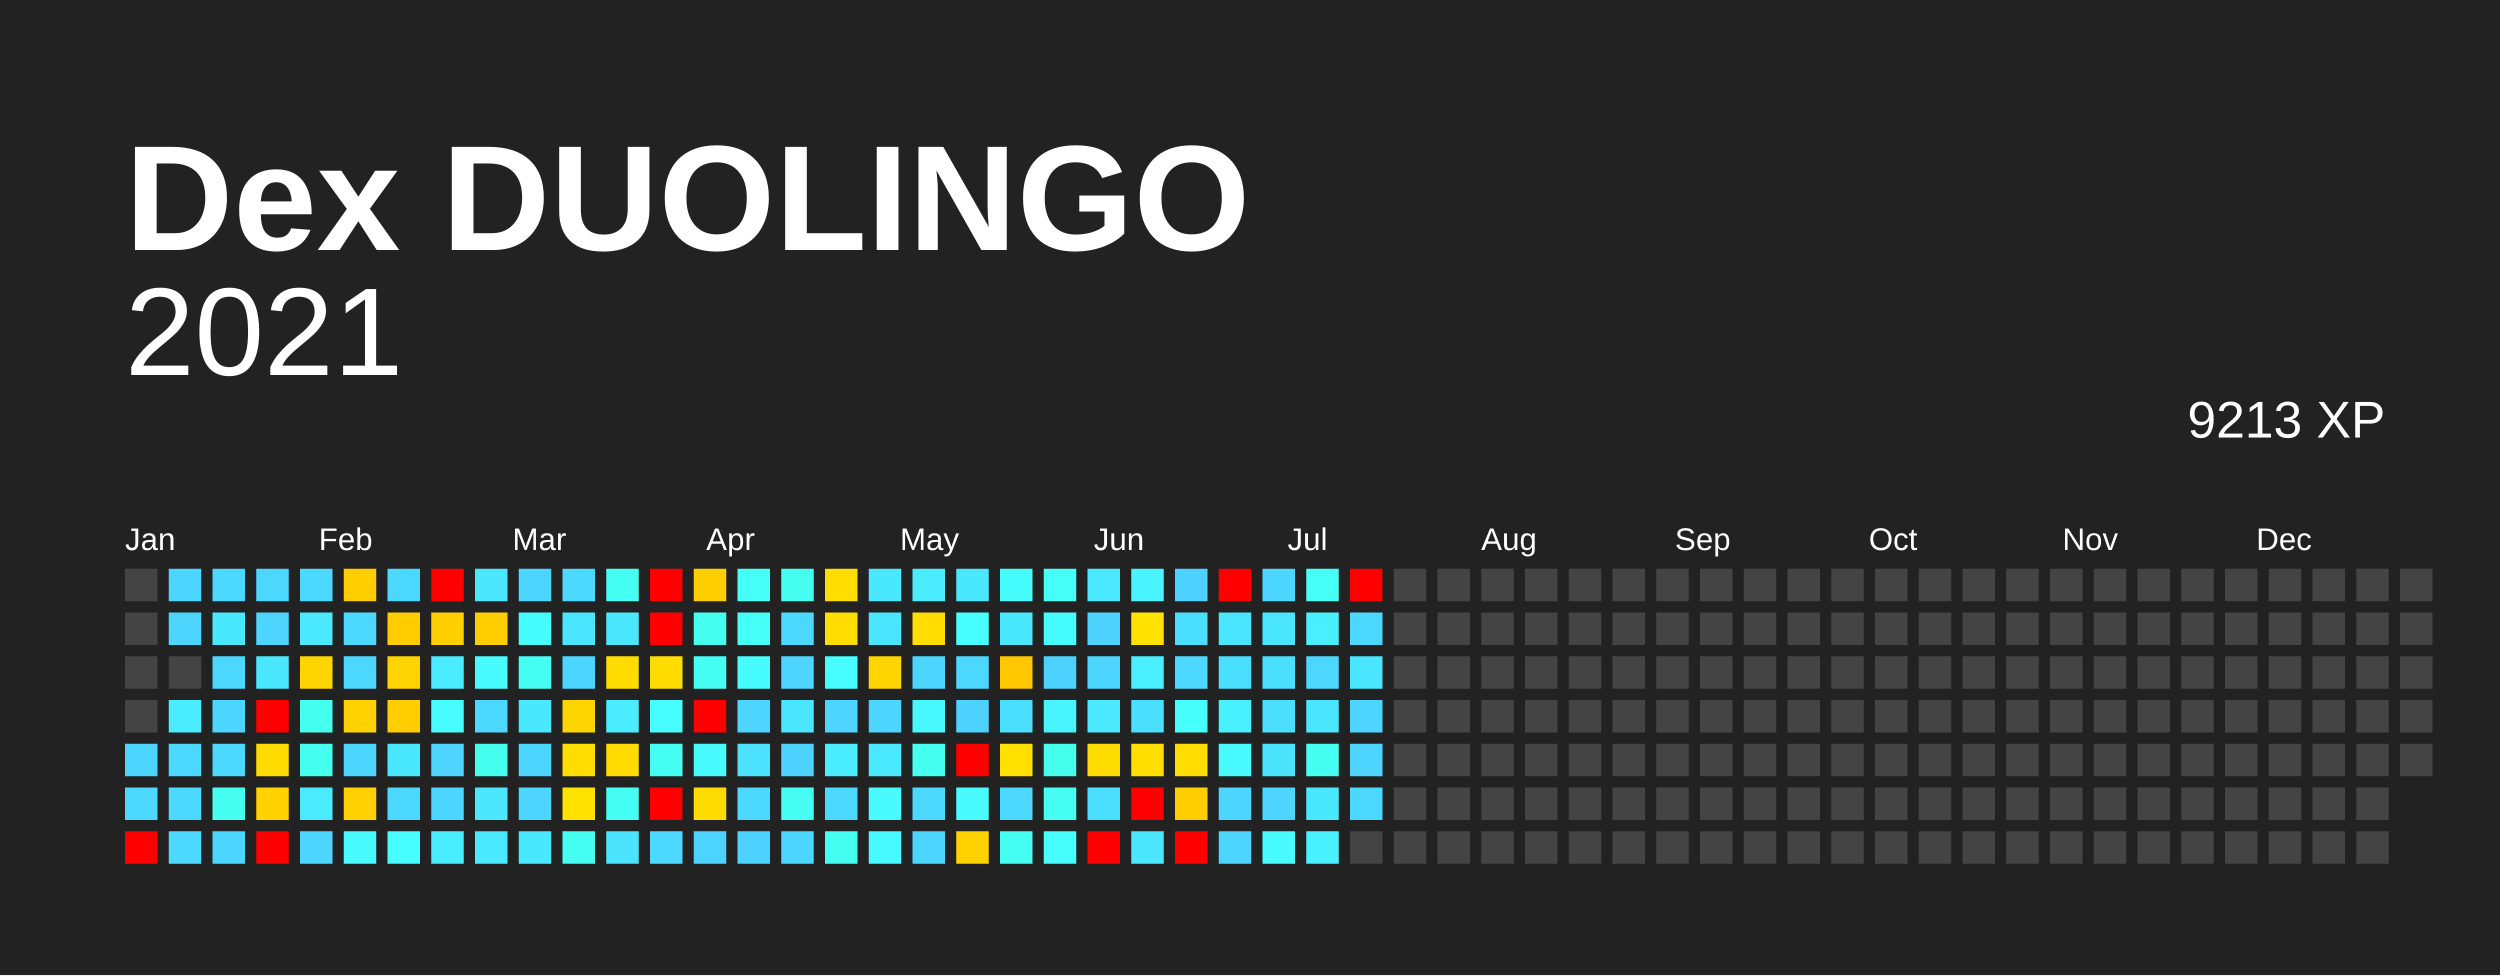
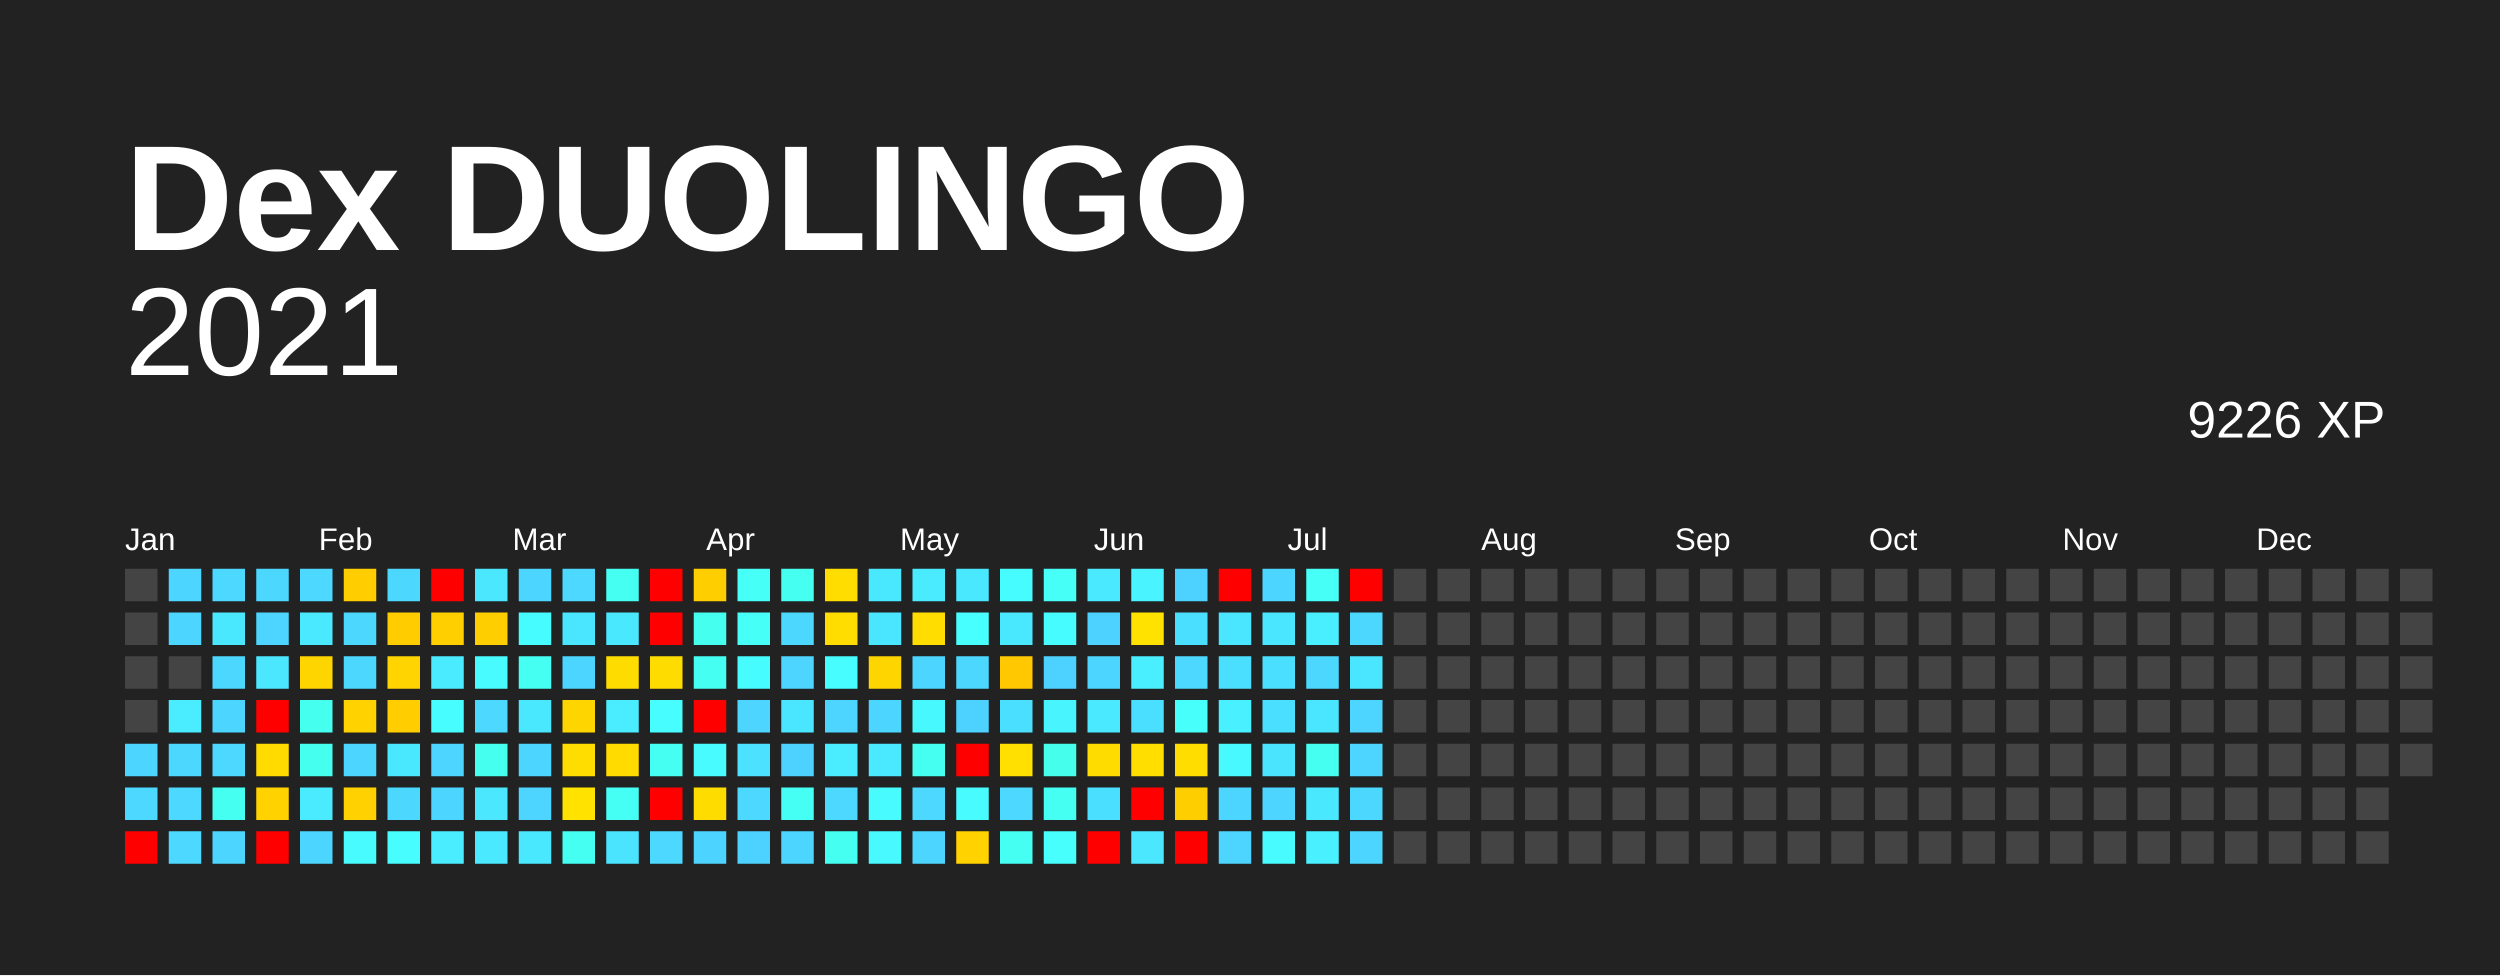
<svg xmlns="http://www.w3.org/2000/svg" baseProfile="full" height="78mm" version="1.1" viewBox="0,0,200,78" width="200mm">
  <defs />
  <rect fill="#222222" height="78" width="200" x="0" y="0" />
  <text fill="#FFFFFF" style="font-size:12px; font-family:Arial; font-weight:bold;" x="10" y="20">Dex DUOLINGO</text>
  <text alignment-baseline="hanging" fill="#FFFFFF" style="font-size:10.0px; font-family:Arial;" x="10" y="30">2021</text>
-   <text alignment-baseline="hanging" fill="#FFFFFF" style="font-size:4.125px; font-family:Arial;" x="175" y="35">9213 XP</text>
+   <text alignment-baseline="hanging" fill="#FFFFFF" style="font-size:4.125px; font-family:Arial;" x="175" y="35">9226 XP</text>
  <text fill="#FFFFFF" style="font-size:2.5px; font-family:Arial" x="10.0" y="44">Jan</text>
  <text fill="#FFFFFF" style="font-size:2.5px; font-family:Arial" x="25.5" y="44">Feb</text>
  <text fill="#FFFFFF" style="font-size:2.5px; font-family:Arial" x="41.0" y="44">Mar</text>
  <text fill="#FFFFFF" style="font-size:2.5px; font-family:Arial" x="56.5" y="44">Apr</text>
  <text fill="#FFFFFF" style="font-size:2.5px; font-family:Arial" x="72.0" y="44">May</text>
  <text fill="#FFFFFF" style="font-size:2.5px; font-family:Arial" x="87.5" y="44">Jun</text>
  <text fill="#FFFFFF" style="font-size:2.5px; font-family:Arial" x="103.0" y="44">Jul</text>
  <text fill="#FFFFFF" style="font-size:2.5px; font-family:Arial" x="118.5" y="44">Aug</text>
  <text fill="#FFFFFF" style="font-size:2.5px; font-family:Arial" x="134.0" y="44">Sep</text>
  <text fill="#FFFFFF" style="font-size:2.5px; font-family:Arial" x="149.5" y="44">Oct</text>
  <text fill="#FFFFFF" style="font-size:2.5px; font-family:Arial" x="165.0" y="44">Nov</text>
  <text fill="#FFFFFF" style="font-size:2.5px; font-family:Arial" x="180.5" y="44">Dec</text>
  <rect fill="#444444" height="2.6" width="2.6" x="10.0" y="45.5" />
  <rect fill="#444444" height="2.6" width="2.6" x="10.0" y="49.0" />
  <rect fill="#444444" height="2.6" width="2.6" x="10.0" y="52.5" />
  <rect fill="#444444" height="2.6" width="2.6" x="10.0" y="56.0" />
  <rect fill="#4cd6ff" height="2.6" width="2.6" x="10.0" y="59.5" />
  <rect fill="#4cd8ff" height="2.6" width="2.6" x="10.0" y="63.0" />
  <rect fill="red" height="2.6" width="2.6" x="10.0" y="66.5" />
  <rect fill="#4cd6ff" height="2.6" width="2.6" x="13.5" y="45.5" />
  <rect fill="#4cd6ff" height="2.6" width="2.6" x="13.5" y="49.0" />
  <rect fill="#444444" height="2.6" width="2.6" x="13.5" y="52.5" />
  <rect fill="#4aecff" height="2.6" width="2.6" x="13.5" y="56.0" />
  <rect fill="#4cd7ff" height="2.6" width="2.6" x="13.5" y="59.5" />
  <rect fill="#4cd8ff" height="2.6" width="2.6" x="13.5" y="63.0" />
  <rect fill="#4cd8ff" height="2.6" width="2.6" x="13.5" y="66.5" />
  <rect fill="#4cd8ff" height="2.6" width="2.6" x="17.0" y="45.5" />
  <rect fill="#4ae8ff" height="2.6" width="2.6" x="17.0" y="49.0" />
  <rect fill="#4cd7ff" height="2.6" width="2.6" x="17.0" y="52.5" />
  <rect fill="#4cd6ff" height="2.6" width="2.6" x="17.0" y="56.0" />
  <rect fill="#4cd8ff" height="2.6" width="2.6" x="17.0" y="59.5" />
  <rect fill="#45fff0" height="2.6" width="2.6" x="17.0" y="63.0" />
  <rect fill="#4cd6ff" height="2.6" width="2.6" x="17.0" y="66.5" />
  <rect fill="#4cd7ff" height="2.6" width="2.6" x="20.5" y="45.5" />
  <rect fill="#4dd5ff" height="2.6" width="2.6" x="20.5" y="49.0" />
  <rect fill="#4ae7ff" height="2.6" width="2.6" x="20.5" y="52.5" />
  <rect fill="red" height="2.6" width="2.6" x="20.5" y="56.0" />
  <rect fill="#ffdb00" height="2.6" width="2.6" x="20.5" y="59.5" />
  <rect fill="#ffd200" height="2.6" width="2.6" x="20.5" y="63.0" />
  <rect fill="red" height="2.6" width="2.6" x="20.5" y="66.5" />
  <rect fill="#4cd8ff" height="2.6" width="2.6" x="24.0" y="45.5" />
  <rect fill="#4ae9ff" height="2.6" width="2.6" x="24.0" y="49.0" />
  <rect fill="#ffd500" height="2.6" width="2.6" x="24.0" y="52.5" />
  <rect fill="#45ffef" height="2.6" width="2.6" x="24.0" y="56.0" />
  <rect fill="#45ffef" height="2.6" width="2.6" x="24.0" y="59.5" />
  <rect fill="#4aebff" height="2.6" width="2.6" x="24.0" y="63.0" />
  <rect fill="#4cd6ff" height="2.6" width="2.6" x="24.0" y="66.5" />
  <rect fill="#ffcd00" height="2.6" width="2.6" x="27.5" y="45.5" />
  <rect fill="#4cd7ff" height="2.6" width="2.6" x="27.5" y="49.0" />
  <rect fill="#4cd7ff" height="2.6" width="2.6" x="27.5" y="52.5" />
  <rect fill="#ffd200" height="2.6" width="2.6" x="27.5" y="56.0" />
  <rect fill="#4cd6ff" height="2.6" width="2.6" x="27.5" y="59.5" />
  <rect fill="#ffd100" height="2.6" width="2.6" x="27.5" y="63.0" />
  <rect fill="#48fbff" height="2.6" width="2.6" x="27.5" y="66.5" />
  <rect fill="#4cd7ff" height="2.6" width="2.6" x="31.0" y="45.5" />
  <rect fill="#ffcc00" height="2.6" width="2.6" x="31.0" y="49.0" />
  <rect fill="#ffd400" height="2.6" width="2.6" x="31.0" y="52.5" />
  <rect fill="#ffcd00" height="2.6" width="2.6" x="31.0" y="56.0" />
  <rect fill="#4ae8ff" height="2.6" width="2.6" x="31.0" y="59.5" />
  <rect fill="#4cd7ff" height="2.6" width="2.6" x="31.0" y="63.0" />
  <rect fill="#47fdff" height="2.6" width="2.6" x="31.0" y="66.5" />
  <rect fill="red" height="2.6" width="2.6" x="34.5" y="45.5" />
  <rect fill="#ffcf00" height="2.6" width="2.6" x="34.5" y="49.0" />
  <rect fill="#4aebff" height="2.6" width="2.6" x="34.5" y="52.5" />
  <rect fill="#47fdff" height="2.6" width="2.6" x="34.5" y="56.0" />
  <rect fill="#4dd5ff" height="2.6" width="2.6" x="34.5" y="59.5" />
  <rect fill="#4cd6ff" height="2.6" width="2.6" x="34.5" y="63.0" />
  <rect fill="#4aecff" height="2.6" width="2.6" x="34.5" y="66.5" />
  <rect fill="#4ae7ff" height="2.6" width="2.6" x="38.0" y="45.5" />
  <rect fill="#ffce00" height="2.6" width="2.6" x="38.0" y="49.0" />
  <rect fill="#48fbff" height="2.6" width="2.6" x="38.0" y="52.5" />
  <rect fill="#4cd8ff" height="2.6" width="2.6" x="38.0" y="56.0" />
  <rect fill="#45ffef" height="2.6" width="2.6" x="38.0" y="59.5" />
  <rect fill="#4ae7ff" height="2.6" width="2.6" x="38.0" y="63.0" />
  <rect fill="#4ae9ff" height="2.6" width="2.6" x="38.0" y="66.5" />
  <rect fill="#4cd6ff" height="2.6" width="2.6" x="41.5" y="45.5" />
  <rect fill="#47fcff" height="2.6" width="2.6" x="41.5" y="49.0" />
  <rect fill="#45fff3" height="2.6" width="2.6" x="41.5" y="52.5" />
  <rect fill="#4ae8ff" height="2.6" width="2.6" x="41.5" y="56.0" />
  <rect fill="#4cd6ff" height="2.6" width="2.6" x="41.5" y="59.5" />
  <rect fill="#4dd5ff" height="2.6" width="2.6" x="41.5" y="63.0" />
  <rect fill="#4ae8ff" height="2.6" width="2.6" x="41.5" y="66.5" />
  <rect fill="#4cd8ff" height="2.6" width="2.6" x="45.0" y="45.5" />
  <rect fill="#4ae5ff" height="2.6" width="2.6" x="45.0" y="49.0" />
  <rect fill="#4cd6ff" height="2.6" width="2.6" x="45.0" y="52.5" />
  <rect fill="#ffd500" height="2.6" width="2.6" x="45.0" y="56.0" />
  <rect fill="#ffdd00" height="2.6" width="2.6" x="45.0" y="59.5" />
  <rect fill="#ffe200" height="2.6" width="2.6" x="45.0" y="63.0" />
  <rect fill="#45fff2" height="2.6" width="2.6" x="45.0" y="66.5" />
  <rect fill="#45fff2" height="2.6" width="2.6" x="48.5" y="45.5" />
  <rect fill="#4ae8ff" height="2.6" width="2.6" x="48.5" y="49.0" />
  <rect fill="#ffdc00" height="2.6" width="2.6" x="48.5" y="52.5" />
  <rect fill="#4aecff" height="2.6" width="2.6" x="48.5" y="56.0" />
  <rect fill="#ffdb00" height="2.6" width="2.6" x="48.5" y="59.5" />
  <rect fill="#46fff4" height="2.6" width="2.6" x="48.5" y="63.0" />
  <rect fill="#4be4ff" height="2.6" width="2.6" x="48.5" y="66.5" />
  <rect fill="red" height="2.6" width="2.6" x="52.0" y="45.5" />
  <rect fill="red" height="2.6" width="2.6" x="52.0" y="49.0" />
  <rect fill="#ffdc00" height="2.6" width="2.6" x="52.0" y="52.5" />
  <rect fill="#47fdff" height="2.6" width="2.6" x="52.0" y="56.0" />
  <rect fill="#45fff3" height="2.6" width="2.6" x="52.0" y="59.5" />
  <rect fill="red" height="2.6" width="2.6" x="52.0" y="63.0" />
  <rect fill="#4cd8ff" height="2.6" width="2.6" x="52.0" y="66.5" />
  <rect fill="#ffce00" height="2.6" width="2.6" x="55.5" y="45.5" />
  <rect fill="#45ffef" height="2.6" width="2.6" x="55.5" y="49.0" />
  <rect fill="#45fff2" height="2.6" width="2.6" x="55.5" y="52.5" />
  <rect fill="red" height="2.6" width="2.6" x="55.5" y="56.0" />
  <rect fill="#48fbff" height="2.6" width="2.6" x="55.5" y="59.5" />
  <rect fill="#ffdc00" height="2.6" width="2.6" x="55.5" y="63.0" />
  <rect fill="#4dd3ff" height="2.6" width="2.6" x="55.5" y="66.5" />
  <rect fill="#46fff6" height="2.6" width="2.6" x="59.0" y="45.5" />
  <rect fill="#46fff7" height="2.6" width="2.6" x="59.0" y="49.0" />
  <rect fill="#47fcff" height="2.6" width="2.6" x="59.0" y="52.5" />
  <rect fill="#4dd5ff" height="2.6" width="2.6" x="59.0" y="56.0" />
  <rect fill="#4be1ff" height="2.6" width="2.6" x="59.0" y="59.5" />
  <rect fill="#4cd8ff" height="2.6" width="2.6" x="59.0" y="63.0" />
  <rect fill="#4dd2ff" height="2.6" width="2.6" x="59.0" y="66.5" />
  <rect fill="#45fff0" height="2.6" width="2.6" x="62.5" y="45.5" />
  <rect fill="#4cd7ff" height="2.6" width="2.6" x="62.5" y="49.0" />
  <rect fill="#4dd5ff" height="2.6" width="2.6" x="62.5" y="52.5" />
  <rect fill="#4ae5ff" height="2.6" width="2.6" x="62.5" y="56.0" />
  <rect fill="#4dd2ff" height="2.6" width="2.6" x="62.5" y="59.5" />
  <rect fill="#46fff4" height="2.6" width="2.6" x="62.5" y="63.0" />
  <rect fill="#4cd6ff" height="2.6" width="2.6" x="62.5" y="66.5" />
  <rect fill="#ffdd00" height="2.6" width="2.6" x="66.0" y="45.5" />
  <rect fill="#ffdd00" height="2.6" width="2.6" x="66.0" y="49.0" />
  <rect fill="#47fdff" height="2.6" width="2.6" x="66.0" y="52.5" />
  <rect fill="#4dd5ff" height="2.6" width="2.6" x="66.0" y="56.0" />
  <rect fill="#4aecff" height="2.6" width="2.6" x="66.0" y="59.5" />
  <rect fill="#4cd8ff" height="2.6" width="2.6" x="66.0" y="63.0" />
  <rect fill="#45fff0" height="2.6" width="2.6" x="66.0" y="66.5" />
  <rect fill="#4ae8ff" height="2.6" width="2.6" x="69.5" y="45.5" />
  <rect fill="#4ae5ff" height="2.6" width="2.6" x="69.5" y="49.0" />
  <rect fill="#ffd500" height="2.6" width="2.6" x="69.5" y="52.5" />
  <rect fill="#4cd6ff" height="2.6" width="2.6" x="69.5" y="56.0" />
  <rect fill="#4ae9ff" height="2.6" width="2.6" x="69.5" y="59.5" />
  <rect fill="#48fbff" height="2.6" width="2.6" x="69.5" y="63.0" />
  <rect fill="#48f9ff" height="2.6" width="2.6" x="69.5" y="66.5" />
  <rect fill="#4aebff" height="2.6" width="2.6" x="73.0" y="45.5" />
  <rect fill="#ffdd00" height="2.6" width="2.6" x="73.0" y="49.0" />
  <rect fill="#4cd6ff" height="2.6" width="2.6" x="73.0" y="52.5" />
  <rect fill="#48f8ff" height="2.6" width="2.6" x="73.0" y="56.0" />
  <rect fill="#45fff0" height="2.6" width="2.6" x="73.0" y="59.5" />
  <rect fill="#4cd8ff" height="2.6" width="2.6" x="73.0" y="63.0" />
  <rect fill="#4cd6ff" height="2.6" width="2.6" x="73.0" y="66.5" />
  <rect fill="#4ae8ff" height="2.6" width="2.6" x="76.5" y="45.5" />
  <rect fill="#47ffff" height="2.6" width="2.6" x="76.5" y="49.0" />
  <rect fill="#4cd7ff" height="2.6" width="2.6" x="76.5" y="52.5" />
  <rect fill="#4dd2ff" height="2.6" width="2.6" x="76.5" y="56.0" />
  <rect fill="red" height="2.6" width="2.6" x="76.5" y="59.5" />
  <rect fill="#48fbff" height="2.6" width="2.6" x="76.5" y="63.0" />
  <rect fill="#ffd200" height="2.6" width="2.6" x="76.5" y="66.5" />
  <rect fill="#47fcff" height="2.6" width="2.6" x="80.0" y="45.5" />
  <rect fill="#4ae8ff" height="2.6" width="2.6" x="80.0" y="49.0" />
  <rect fill="#ffc800" height="2.6" width="2.6" x="80.0" y="52.5" />
  <rect fill="#4bdfff" height="2.6" width="2.6" x="80.0" y="56.0" />
  <rect fill="#ffe000" height="2.6" width="2.6" x="80.0" y="59.5" />
  <rect fill="#4cd8ff" height="2.6" width="2.6" x="80.0" y="63.0" />
  <rect fill="#45fff2" height="2.6" width="2.6" x="80.0" y="66.5" />
  <rect fill="#46fff7" height="2.6" width="2.6" x="83.5" y="45.5" />
  <rect fill="#47fcff" height="2.6" width="2.6" x="83.5" y="49.0" />
  <rect fill="#4dd2ff" height="2.6" width="2.6" x="83.5" y="52.5" />
  <rect fill="#48f5ff" height="2.6" width="2.6" x="83.5" y="56.0" />
  <rect fill="#45ffec" height="2.6" width="2.6" x="83.5" y="59.5" />
  <rect fill="#45fff2" height="2.6" width="2.6" x="83.5" y="63.0" />
  <rect fill="#47fffd" height="2.6" width="2.6" x="83.5" y="66.5" />
  <rect fill="#4ae9ff" height="2.6" width="2.6" x="87.0" y="45.5" />
  <rect fill="#4dd2ff" height="2.6" width="2.6" x="87.0" y="49.0" />
  <rect fill="#4cd6ff" height="2.6" width="2.6" x="87.0" y="52.5" />
  <rect fill="#4ae9ff" height="2.6" width="2.6" x="87.0" y="56.0" />
  <rect fill="#ffdc00" height="2.6" width="2.6" x="87.0" y="59.5" />
  <rect fill="#4bdfff" height="2.6" width="2.6" x="87.0" y="63.0" />
  <rect fill="red" height="2.6" width="2.6" x="87.0" y="66.5" />
  <rect fill="#49f3ff" height="2.6" width="2.6" x="90.5" y="45.5" />
  <rect fill="#ffe200" height="2.6" width="2.6" x="90.5" y="49.0" />
  <rect fill="#49efff" height="2.6" width="2.6" x="90.5" y="52.5" />
  <rect fill="#4bdfff" height="2.6" width="2.6" x="90.5" y="56.0" />
  <rect fill="#ffde00" height="2.6" width="2.6" x="90.5" y="59.5" />
  <rect fill="red" height="2.6" width="2.6" x="90.5" y="63.0" />
  <rect fill="#4ae7ff" height="2.6" width="2.6" x="90.5" y="66.5" />
  <rect fill="#4dd2ff" height="2.6" width="2.6" x="94.0" y="45.5" />
  <rect fill="#4bdfff" height="2.6" width="2.6" x="94.0" y="49.0" />
  <rect fill="#4cd8ff" height="2.6" width="2.6" x="94.0" y="52.5" />
  <rect fill="#47fffb" height="2.6" width="2.6" x="94.0" y="56.0" />
  <rect fill="#ffdd00" height="2.6" width="2.6" x="94.0" y="59.5" />
  <rect fill="#ffce00" height="2.6" width="2.6" x="94.0" y="63.0" />
  <rect fill="red" height="2.6" width="2.6" x="94.0" y="66.5" />
  <rect fill="red" height="2.6" width="2.6" x="97.5" y="45.5" />
  <rect fill="#4ae5ff" height="2.6" width="2.6" x="97.5" y="49.0" />
  <rect fill="#4bdfff" height="2.6" width="2.6" x="97.5" y="52.5" />
  <rect fill="#49f0ff" height="2.6" width="2.6" x="97.5" y="56.0" />
  <rect fill="#48f9ff" height="2.6" width="2.6" x="97.5" y="59.5" />
  <rect fill="#4cd6ff" height="2.6" width="2.6" x="97.5" y="63.0" />
  <rect fill="#4dd5ff" height="2.6" width="2.6" x="97.5" y="66.5" />
  <rect fill="#4cd6ff" height="2.6" width="2.6" x="101.0" y="45.5" />
  <rect fill="#4ae5ff" height="2.6" width="2.6" x="101.0" y="49.0" />
  <rect fill="#4bdfff" height="2.6" width="2.6" x="101.0" y="52.5" />
  <rect fill="#4bdfff" height="2.6" width="2.6" x="101.0" y="56.0" />
  <rect fill="#4be4ff" height="2.6" width="2.6" x="101.0" y="59.5" />
  <rect fill="#4dd5ff" height="2.6" width="2.6" x="101.0" y="63.0" />
  <rect fill="#48fbff" height="2.6" width="2.6" x="101.0" y="66.5" />
  <rect fill="#46fff7" height="2.6" width="2.6" x="104.5" y="45.5" />
  <rect fill="#49efff" height="2.6" width="2.6" x="104.5" y="49.0" />
  <rect fill="#4cd7ff" height="2.6" width="2.6" x="104.5" y="52.5" />
  <rect fill="#4ae5ff" height="2.6" width="2.6" x="104.5" y="56.0" />
  <rect fill="#45fff0" height="2.6" width="2.6" x="104.5" y="59.5" />
  <rect fill="#4ae8ff" height="2.6" width="2.6" x="104.5" y="63.0" />
  <rect fill="#49f0ff" height="2.6" width="2.6" x="104.5" y="66.5" />
  <rect fill="red" height="2.6" width="2.6" x="108.0" y="45.5" />
  <rect fill="#4cd7ff" height="2.6" width="2.6" x="108.0" y="49.0" />
  <rect fill="#4ae5ff" height="2.6" width="2.6" x="108.0" y="52.5" />
  <rect fill="#4dd5ff" height="2.6" width="2.6" x="108.0" y="56.0" />
  <rect fill="#4dd5ff" height="2.6" width="2.6" x="108.0" y="59.5" />
  <rect fill="#4cd7ff" height="2.6" width="2.6" x="108.0" y="63.0" />
-   <rect fill="#444444" height="2.6" width="2.6" x="108.0" y="66.5" />
+   <rect fill="#4cd6ff" height="2.6" width="2.6" x="108.0" y="66.5" />
  <rect fill="#444444" height="2.6" width="2.6" x="111.5" y="45.5" />
  <rect fill="#444444" height="2.6" width="2.6" x="111.5" y="49.0" />
  <rect fill="#444444" height="2.6" width="2.6" x="111.5" y="52.5" />
  <rect fill="#444444" height="2.6" width="2.6" x="111.5" y="56.0" />
  <rect fill="#444444" height="2.6" width="2.6" x="111.5" y="59.5" />
  <rect fill="#444444" height="2.6" width="2.6" x="111.5" y="63.0" />
  <rect fill="#444444" height="2.6" width="2.6" x="111.5" y="66.5" />
  <rect fill="#444444" height="2.6" width="2.6" x="115.0" y="45.5" />
  <rect fill="#444444" height="2.6" width="2.6" x="115.0" y="49.0" />
  <rect fill="#444444" height="2.6" width="2.6" x="115.0" y="52.5" />
  <rect fill="#444444" height="2.6" width="2.6" x="115.0" y="56.0" />
  <rect fill="#444444" height="2.6" width="2.6" x="115.0" y="59.5" />
  <rect fill="#444444" height="2.6" width="2.6" x="115.0" y="63.0" />
  <rect fill="#444444" height="2.6" width="2.6" x="115.0" y="66.5" />
  <rect fill="#444444" height="2.6" width="2.6" x="118.5" y="45.5" />
  <rect fill="#444444" height="2.6" width="2.6" x="118.5" y="49.0" />
  <rect fill="#444444" height="2.6" width="2.6" x="118.5" y="52.5" />
  <rect fill="#444444" height="2.6" width="2.6" x="118.5" y="56.0" />
  <rect fill="#444444" height="2.6" width="2.6" x="118.5" y="59.5" />
  <rect fill="#444444" height="2.6" width="2.6" x="118.5" y="63.0" />
  <rect fill="#444444" height="2.6" width="2.6" x="118.5" y="66.5" />
  <rect fill="#444444" height="2.6" width="2.6" x="122.0" y="45.5" />
  <rect fill="#444444" height="2.6" width="2.6" x="122.0" y="49.0" />
  <rect fill="#444444" height="2.6" width="2.6" x="122.0" y="52.5" />
  <rect fill="#444444" height="2.6" width="2.6" x="122.0" y="56.0" />
  <rect fill="#444444" height="2.6" width="2.6" x="122.0" y="59.5" />
  <rect fill="#444444" height="2.6" width="2.6" x="122.0" y="63.0" />
  <rect fill="#444444" height="2.6" width="2.6" x="122.0" y="66.5" />
  <rect fill="#444444" height="2.6" width="2.6" x="125.5" y="45.5" />
  <rect fill="#444444" height="2.6" width="2.6" x="125.5" y="49.0" />
  <rect fill="#444444" height="2.6" width="2.6" x="125.5" y="52.5" />
  <rect fill="#444444" height="2.6" width="2.6" x="125.5" y="56.0" />
  <rect fill="#444444" height="2.6" width="2.6" x="125.5" y="59.5" />
  <rect fill="#444444" height="2.6" width="2.6" x="125.5" y="63.0" />
  <rect fill="#444444" height="2.6" width="2.6" x="125.5" y="66.5" />
  <rect fill="#444444" height="2.6" width="2.6" x="129.0" y="45.5" />
  <rect fill="#444444" height="2.6" width="2.6" x="129.0" y="49.0" />
  <rect fill="#444444" height="2.6" width="2.6" x="129.0" y="52.5" />
  <rect fill="#444444" height="2.6" width="2.6" x="129.0" y="56.0" />
  <rect fill="#444444" height="2.6" width="2.6" x="129.0" y="59.5" />
  <rect fill="#444444" height="2.6" width="2.6" x="129.0" y="63.0" />
  <rect fill="#444444" height="2.6" width="2.6" x="129.0" y="66.5" />
  <rect fill="#444444" height="2.6" width="2.6" x="132.5" y="45.5" />
  <rect fill="#444444" height="2.6" width="2.6" x="132.5" y="49.0" />
  <rect fill="#444444" height="2.6" width="2.6" x="132.5" y="52.5" />
  <rect fill="#444444" height="2.6" width="2.6" x="132.5" y="56.0" />
  <rect fill="#444444" height="2.6" width="2.6" x="132.5" y="59.5" />
  <rect fill="#444444" height="2.6" width="2.6" x="132.5" y="63.0" />
  <rect fill="#444444" height="2.6" width="2.6" x="132.5" y="66.5" />
  <rect fill="#444444" height="2.6" width="2.6" x="136.0" y="45.5" />
  <rect fill="#444444" height="2.6" width="2.6" x="136.0" y="49.0" />
  <rect fill="#444444" height="2.6" width="2.6" x="136.0" y="52.5" />
  <rect fill="#444444" height="2.6" width="2.6" x="136.0" y="56.0" />
  <rect fill="#444444" height="2.6" width="2.6" x="136.0" y="59.5" />
  <rect fill="#444444" height="2.6" width="2.6" x="136.0" y="63.0" />
  <rect fill="#444444" height="2.6" width="2.6" x="136.0" y="66.5" />
  <rect fill="#444444" height="2.6" width="2.6" x="139.5" y="45.5" />
  <rect fill="#444444" height="2.6" width="2.6" x="139.5" y="49.0" />
  <rect fill="#444444" height="2.6" width="2.6" x="139.5" y="52.5" />
  <rect fill="#444444" height="2.6" width="2.6" x="139.5" y="56.0" />
  <rect fill="#444444" height="2.6" width="2.6" x="139.5" y="59.5" />
  <rect fill="#444444" height="2.6" width="2.6" x="139.5" y="63.0" />
  <rect fill="#444444" height="2.6" width="2.6" x="139.5" y="66.5" />
  <rect fill="#444444" height="2.6" width="2.6" x="143.0" y="45.5" />
  <rect fill="#444444" height="2.6" width="2.6" x="143.0" y="49.0" />
  <rect fill="#444444" height="2.6" width="2.6" x="143.0" y="52.5" />
  <rect fill="#444444" height="2.6" width="2.6" x="143.0" y="56.0" />
  <rect fill="#444444" height="2.6" width="2.6" x="143.0" y="59.5" />
  <rect fill="#444444" height="2.6" width="2.6" x="143.0" y="63.0" />
  <rect fill="#444444" height="2.6" width="2.6" x="143.0" y="66.5" />
  <rect fill="#444444" height="2.6" width="2.6" x="146.5" y="45.5" />
  <rect fill="#444444" height="2.6" width="2.6" x="146.5" y="49.0" />
  <rect fill="#444444" height="2.6" width="2.6" x="146.5" y="52.5" />
  <rect fill="#444444" height="2.6" width="2.6" x="146.5" y="56.0" />
  <rect fill="#444444" height="2.6" width="2.6" x="146.5" y="59.5" />
  <rect fill="#444444" height="2.6" width="2.6" x="146.5" y="63.0" />
  <rect fill="#444444" height="2.6" width="2.6" x="146.5" y="66.5" />
  <rect fill="#444444" height="2.6" width="2.6" x="150.0" y="45.5" />
  <rect fill="#444444" height="2.6" width="2.6" x="150.0" y="49.0" />
  <rect fill="#444444" height="2.6" width="2.6" x="150.0" y="52.5" />
  <rect fill="#444444" height="2.6" width="2.6" x="150.0" y="56.0" />
  <rect fill="#444444" height="2.6" width="2.6" x="150.0" y="59.5" />
  <rect fill="#444444" height="2.6" width="2.6" x="150.0" y="63.0" />
  <rect fill="#444444" height="2.6" width="2.6" x="150.0" y="66.5" />
  <rect fill="#444444" height="2.6" width="2.6" x="153.5" y="45.5" />
  <rect fill="#444444" height="2.6" width="2.6" x="153.5" y="49.0" />
  <rect fill="#444444" height="2.6" width="2.6" x="153.5" y="52.5" />
  <rect fill="#444444" height="2.6" width="2.6" x="153.5" y="56.0" />
  <rect fill="#444444" height="2.6" width="2.6" x="153.5" y="59.5" />
  <rect fill="#444444" height="2.6" width="2.6" x="153.5" y="63.0" />
  <rect fill="#444444" height="2.6" width="2.6" x="153.5" y="66.5" />
  <rect fill="#444444" height="2.6" width="2.6" x="157.0" y="45.5" />
  <rect fill="#444444" height="2.6" width="2.6" x="157.0" y="49.0" />
  <rect fill="#444444" height="2.6" width="2.6" x="157.0" y="52.5" />
  <rect fill="#444444" height="2.6" width="2.6" x="157.0" y="56.0" />
  <rect fill="#444444" height="2.6" width="2.6" x="157.0" y="59.5" />
  <rect fill="#444444" height="2.6" width="2.6" x="157.0" y="63.0" />
  <rect fill="#444444" height="2.6" width="2.6" x="157.0" y="66.5" />
  <rect fill="#444444" height="2.6" width="2.6" x="160.5" y="45.5" />
  <rect fill="#444444" height="2.6" width="2.6" x="160.5" y="49.0" />
  <rect fill="#444444" height="2.6" width="2.6" x="160.5" y="52.5" />
  <rect fill="#444444" height="2.6" width="2.6" x="160.5" y="56.0" />
  <rect fill="#444444" height="2.6" width="2.6" x="160.5" y="59.5" />
  <rect fill="#444444" height="2.6" width="2.6" x="160.5" y="63.0" />
  <rect fill="#444444" height="2.6" width="2.6" x="160.5" y="66.5" />
  <rect fill="#444444" height="2.6" width="2.6" x="164.0" y="45.5" />
  <rect fill="#444444" height="2.6" width="2.6" x="164.0" y="49.0" />
  <rect fill="#444444" height="2.6" width="2.6" x="164.0" y="52.5" />
  <rect fill="#444444" height="2.6" width="2.6" x="164.0" y="56.0" />
  <rect fill="#444444" height="2.6" width="2.6" x="164.0" y="59.5" />
  <rect fill="#444444" height="2.6" width="2.6" x="164.0" y="63.0" />
  <rect fill="#444444" height="2.6" width="2.6" x="164.0" y="66.5" />
  <rect fill="#444444" height="2.6" width="2.6" x="167.5" y="45.5" />
  <rect fill="#444444" height="2.6" width="2.6" x="167.5" y="49.0" />
  <rect fill="#444444" height="2.6" width="2.6" x="167.5" y="52.5" />
  <rect fill="#444444" height="2.6" width="2.6" x="167.5" y="56.0" />
  <rect fill="#444444" height="2.6" width="2.6" x="167.5" y="59.5" />
  <rect fill="#444444" height="2.6" width="2.6" x="167.5" y="63.0" />
  <rect fill="#444444" height="2.6" width="2.6" x="167.5" y="66.5" />
  <rect fill="#444444" height="2.6" width="2.6" x="171.0" y="45.5" />
  <rect fill="#444444" height="2.6" width="2.6" x="171.0" y="49.0" />
  <rect fill="#444444" height="2.6" width="2.6" x="171.0" y="52.5" />
  <rect fill="#444444" height="2.6" width="2.6" x="171.0" y="56.0" />
  <rect fill="#444444" height="2.6" width="2.6" x="171.0" y="59.5" />
  <rect fill="#444444" height="2.6" width="2.6" x="171.0" y="63.0" />
  <rect fill="#444444" height="2.6" width="2.6" x="171.0" y="66.5" />
  <rect fill="#444444" height="2.6" width="2.6" x="174.5" y="45.5" />
  <rect fill="#444444" height="2.6" width="2.6" x="174.5" y="49.0" />
  <rect fill="#444444" height="2.6" width="2.6" x="174.5" y="52.5" />
  <rect fill="#444444" height="2.6" width="2.6" x="174.5" y="56.0" />
  <rect fill="#444444" height="2.6" width="2.6" x="174.5" y="59.5" />
  <rect fill="#444444" height="2.6" width="2.6" x="174.5" y="63.0" />
  <rect fill="#444444" height="2.6" width="2.6" x="174.5" y="66.5" />
  <rect fill="#444444" height="2.6" width="2.6" x="178.0" y="45.5" />
  <rect fill="#444444" height="2.6" width="2.6" x="178.0" y="49.0" />
  <rect fill="#444444" height="2.6" width="2.6" x="178.0" y="52.5" />
  <rect fill="#444444" height="2.6" width="2.6" x="178.0" y="56.0" />
  <rect fill="#444444" height="2.6" width="2.6" x="178.0" y="59.5" />
  <rect fill="#444444" height="2.6" width="2.6" x="178.0" y="63.0" />
  <rect fill="#444444" height="2.6" width="2.6" x="178.0" y="66.5" />
  <rect fill="#444444" height="2.6" width="2.6" x="181.5" y="45.5" />
  <rect fill="#444444" height="2.6" width="2.6" x="181.5" y="49.0" />
  <rect fill="#444444" height="2.6" width="2.6" x="181.5" y="52.5" />
  <rect fill="#444444" height="2.6" width="2.6" x="181.5" y="56.0" />
  <rect fill="#444444" height="2.6" width="2.6" x="181.5" y="59.5" />
  <rect fill="#444444" height="2.6" width="2.6" x="181.5" y="63.0" />
  <rect fill="#444444" height="2.6" width="2.6" x="181.5" y="66.5" />
  <rect fill="#444444" height="2.6" width="2.6" x="185.0" y="45.5" />
  <rect fill="#444444" height="2.6" width="2.6" x="185.0" y="49.0" />
  <rect fill="#444444" height="2.6" width="2.6" x="185.0" y="52.5" />
  <rect fill="#444444" height="2.6" width="2.6" x="185.0" y="56.0" />
  <rect fill="#444444" height="2.6" width="2.6" x="185.0" y="59.5" />
  <rect fill="#444444" height="2.6" width="2.6" x="185.0" y="63.0" />
  <rect fill="#444444" height="2.6" width="2.6" x="185.0" y="66.5" />
  <rect fill="#444444" height="2.6" width="2.6" x="188.5" y="45.5" />
  <rect fill="#444444" height="2.6" width="2.6" x="188.5" y="49.0" />
  <rect fill="#444444" height="2.6" width="2.6" x="188.5" y="52.5" />
  <rect fill="#444444" height="2.6" width="2.6" x="188.5" y="56.0" />
  <rect fill="#444444" height="2.6" width="2.6" x="188.5" y="59.5" />
  <rect fill="#444444" height="2.6" width="2.6" x="188.5" y="63.0" />
  <rect fill="#444444" height="2.6" width="2.6" x="188.5" y="66.5" />
  <rect fill="#444444" height="2.6" width="2.6" x="192.0" y="45.5" />
  <rect fill="#444444" height="2.6" width="2.6" x="192.0" y="49.0" />
  <rect fill="#444444" height="2.6" width="2.6" x="192.0" y="52.5" />
  <rect fill="#444444" height="2.6" width="2.6" x="192.0" y="56.0" />
  <rect fill="#444444" height="2.6" width="2.6" x="192.0" y="59.5" />
</svg>
